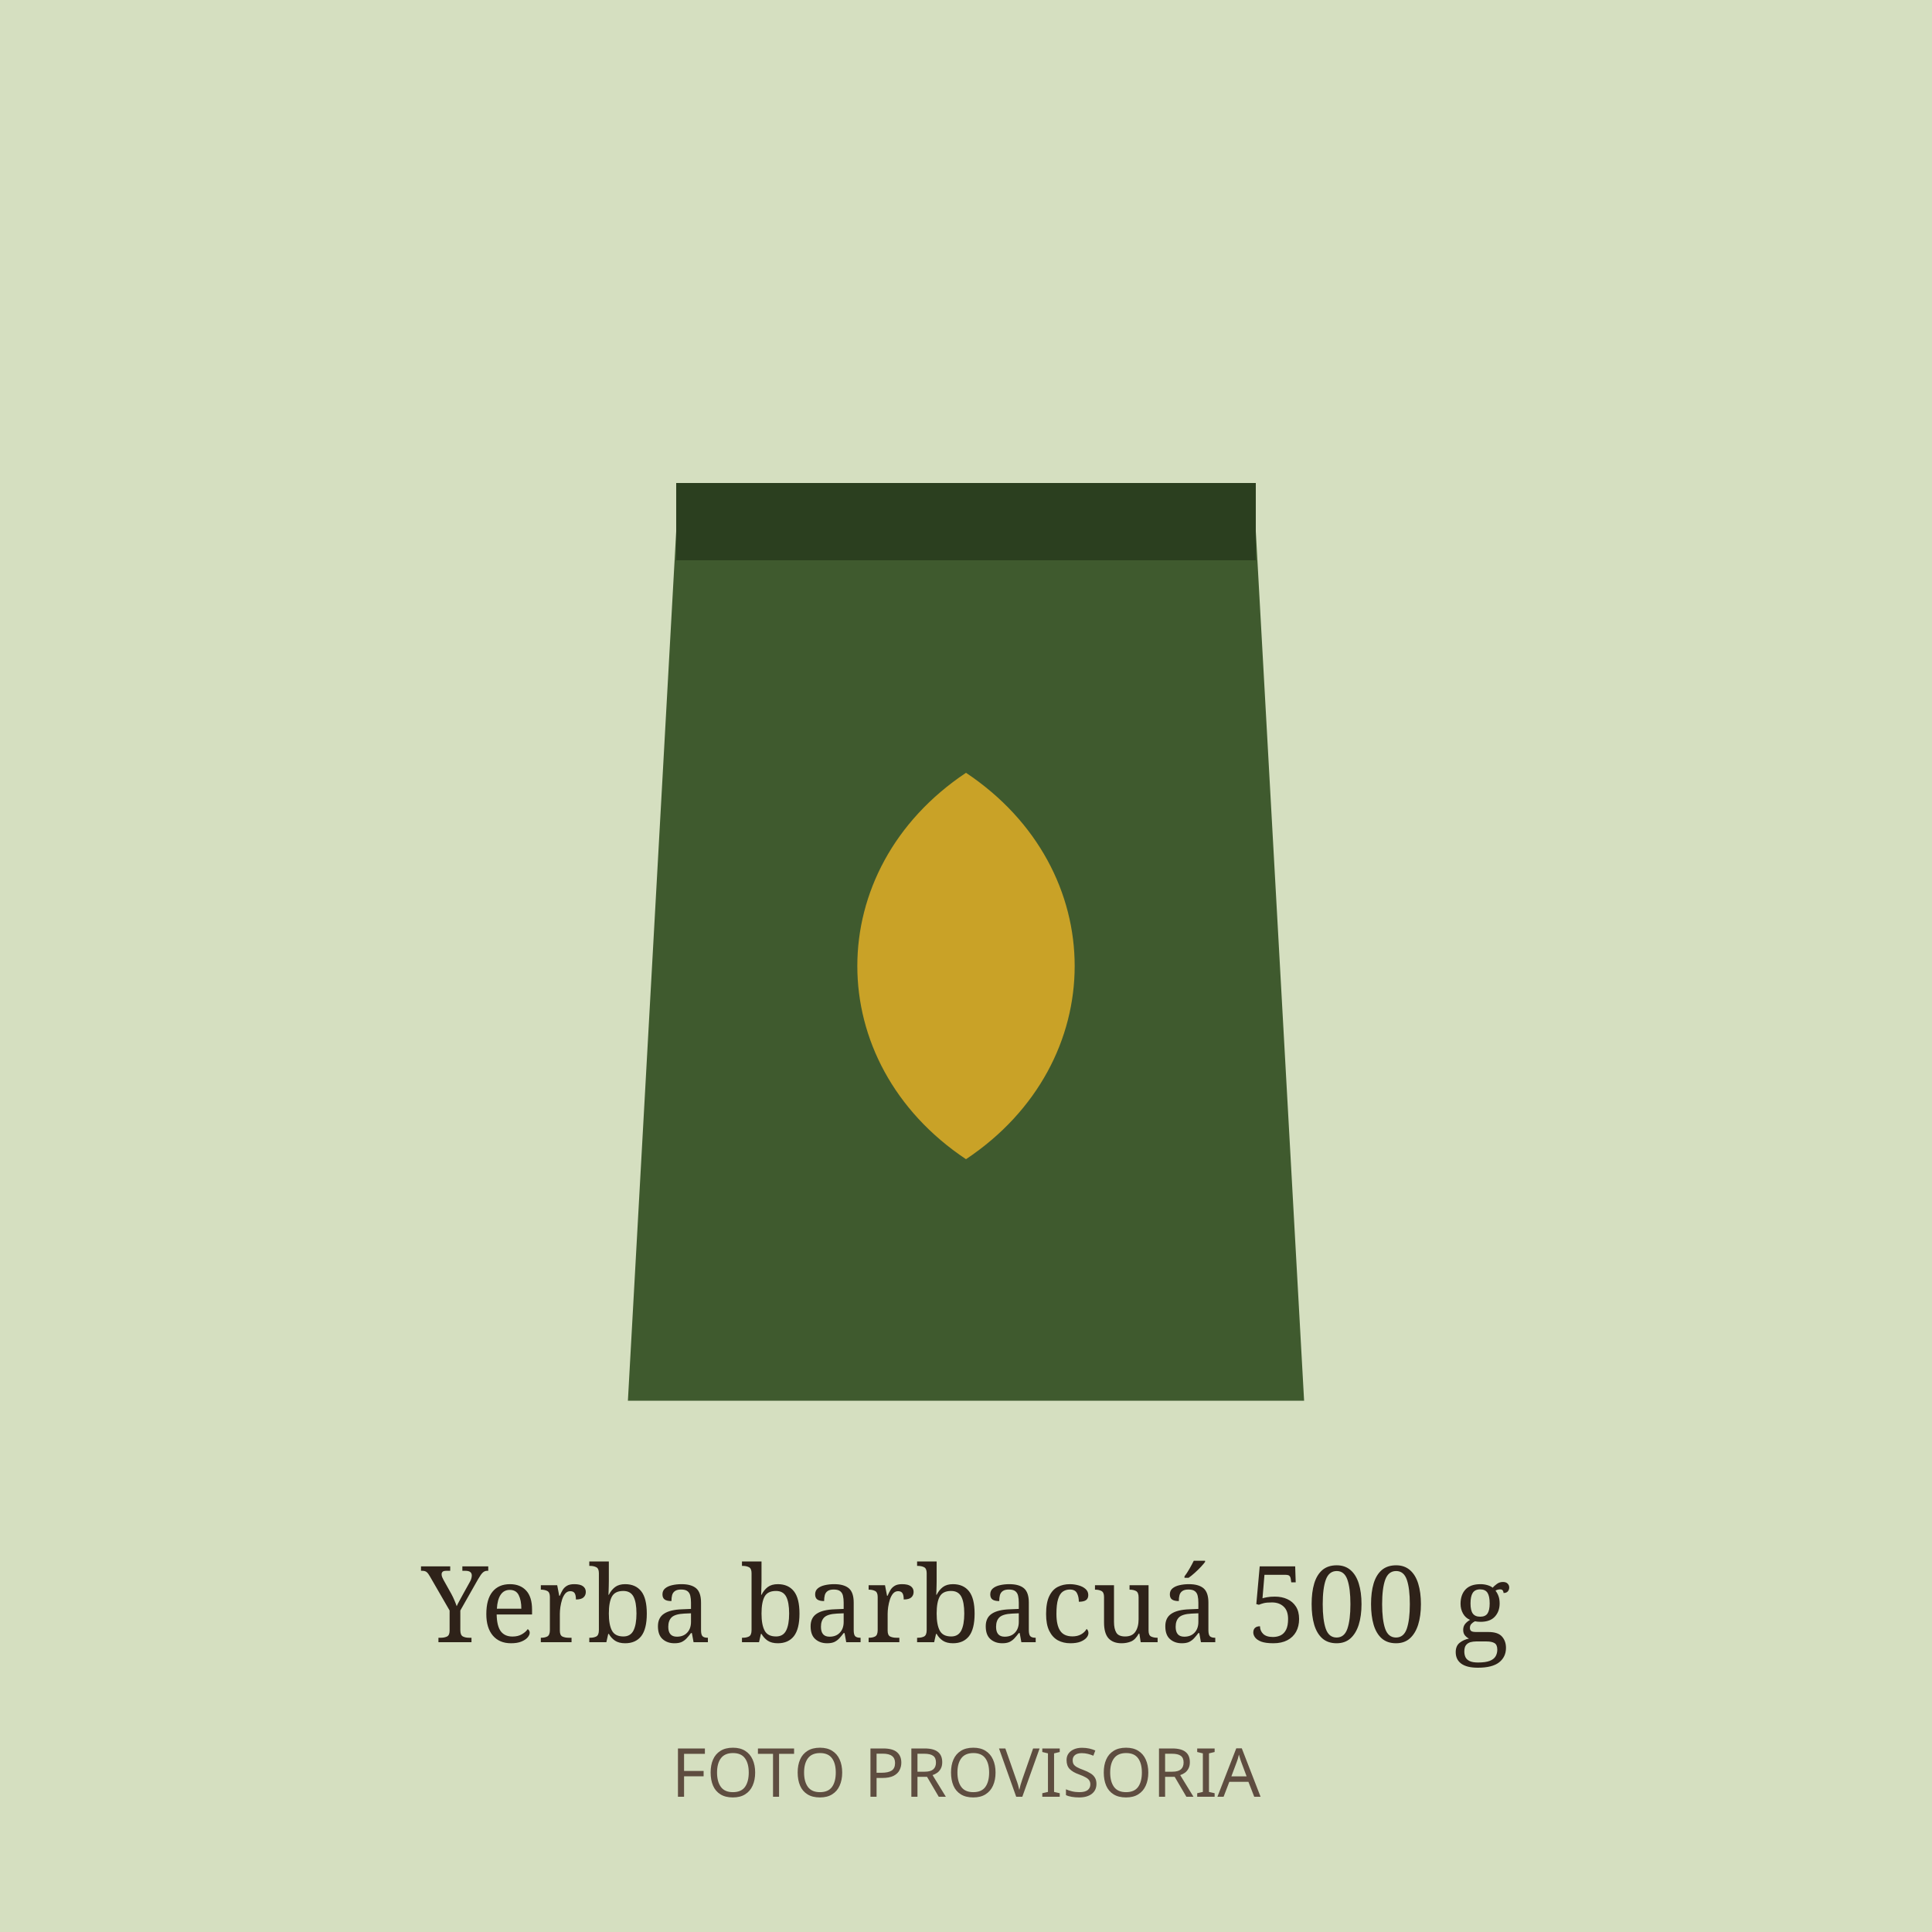
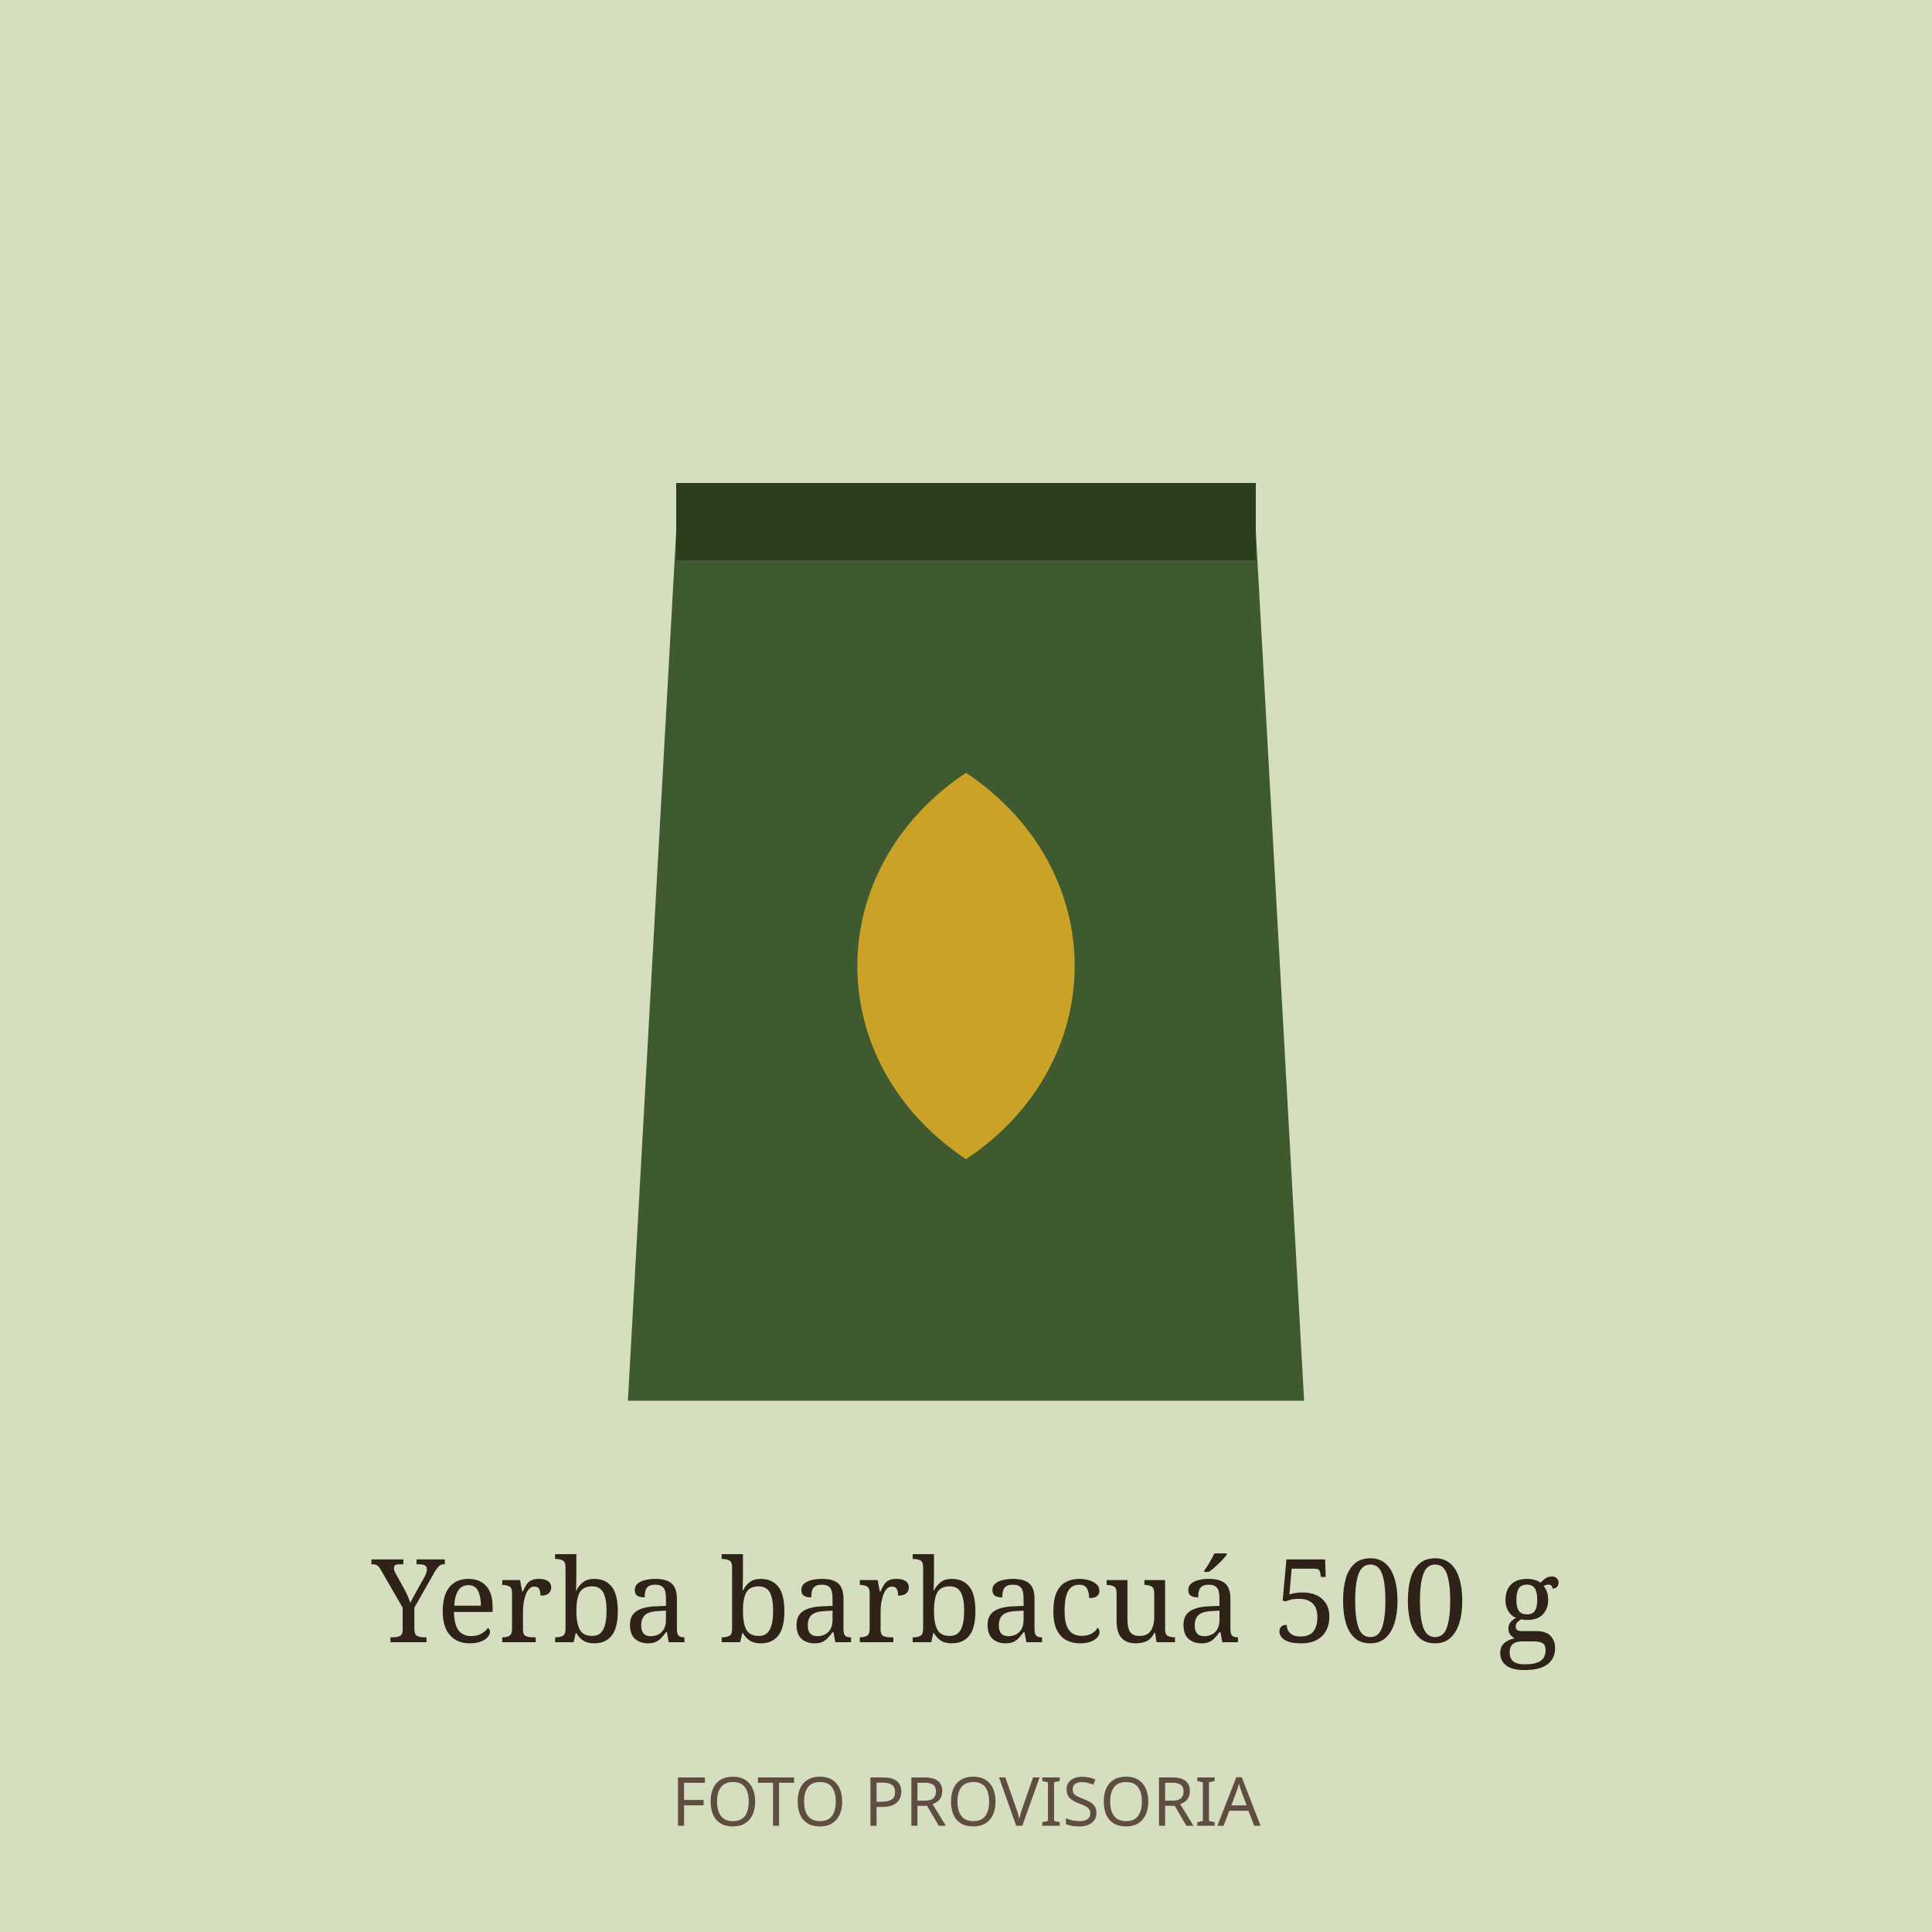
<svg xmlns="http://www.w3.org/2000/svg" viewBox="0 0 400 400" width="400" height="400">
  <rect width="400" height="400" fill="#d5dfc0" />
  <path d="M140 110h120l10 180h-140z" fill="#3f5a2e" />
  <rect x="140" y="100" width="120" height="16" fill="#2b3f1f" />
  <path d="M200 160c-30 20-30 60 0 80 30-20 30-60 0-80z" fill="#c9a227" />
-   <text x="200" y="340" text-anchor="middle" font-family="Georgia, serif" font-size="22" fill="#2e2219">Yerba barbacuá 500 g</text>
-   <text x="200" y="372" text-anchor="middle" font-family="sans-serif" font-size="14" fill="#5e4d40">FOTO PROVISORIA</text>
+   <text x="200" y="340" text-anchor="middle" font-family="Georgia, serif" font-size="24" fill="#2e2219">
+     <tspan x="200" dy="0">Yerba barbacuá 500 g</tspan>
+   </text>
+   <text x="200" y="378" text-anchor="middle" font-family="sans-serif" font-size="14" fill="#5e4d40">FOTO PROVISORIA</text>
</svg>
